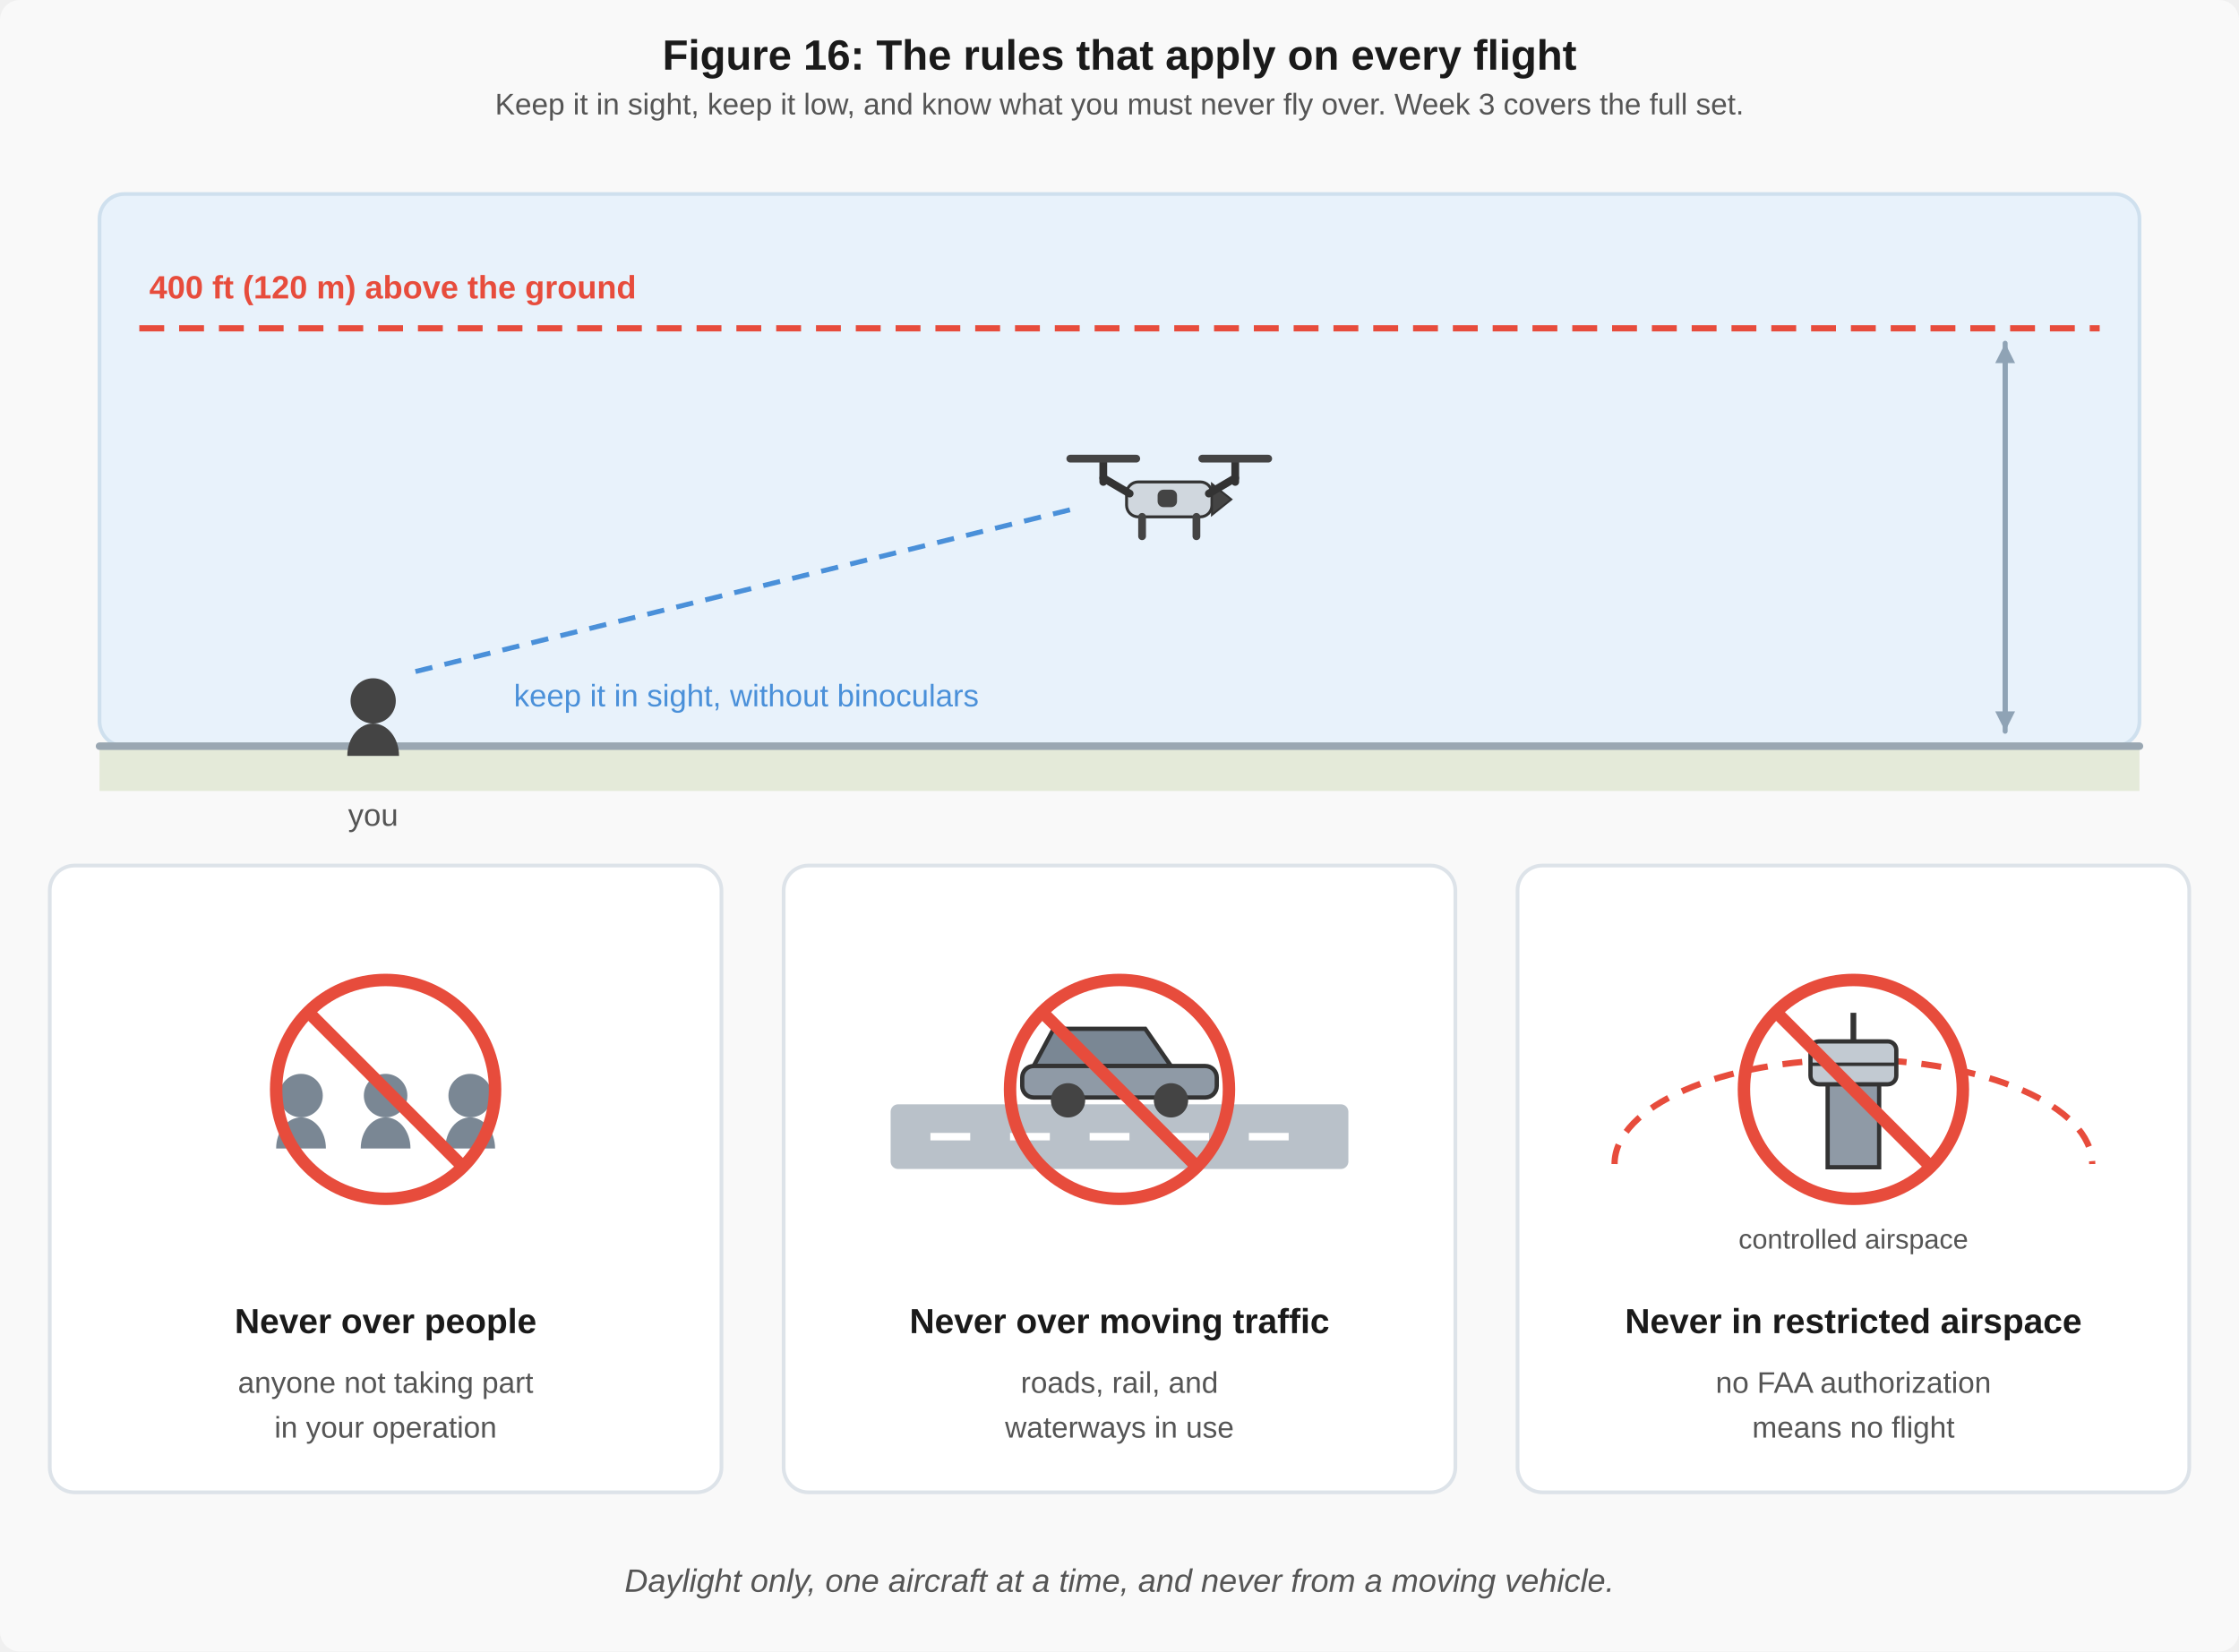
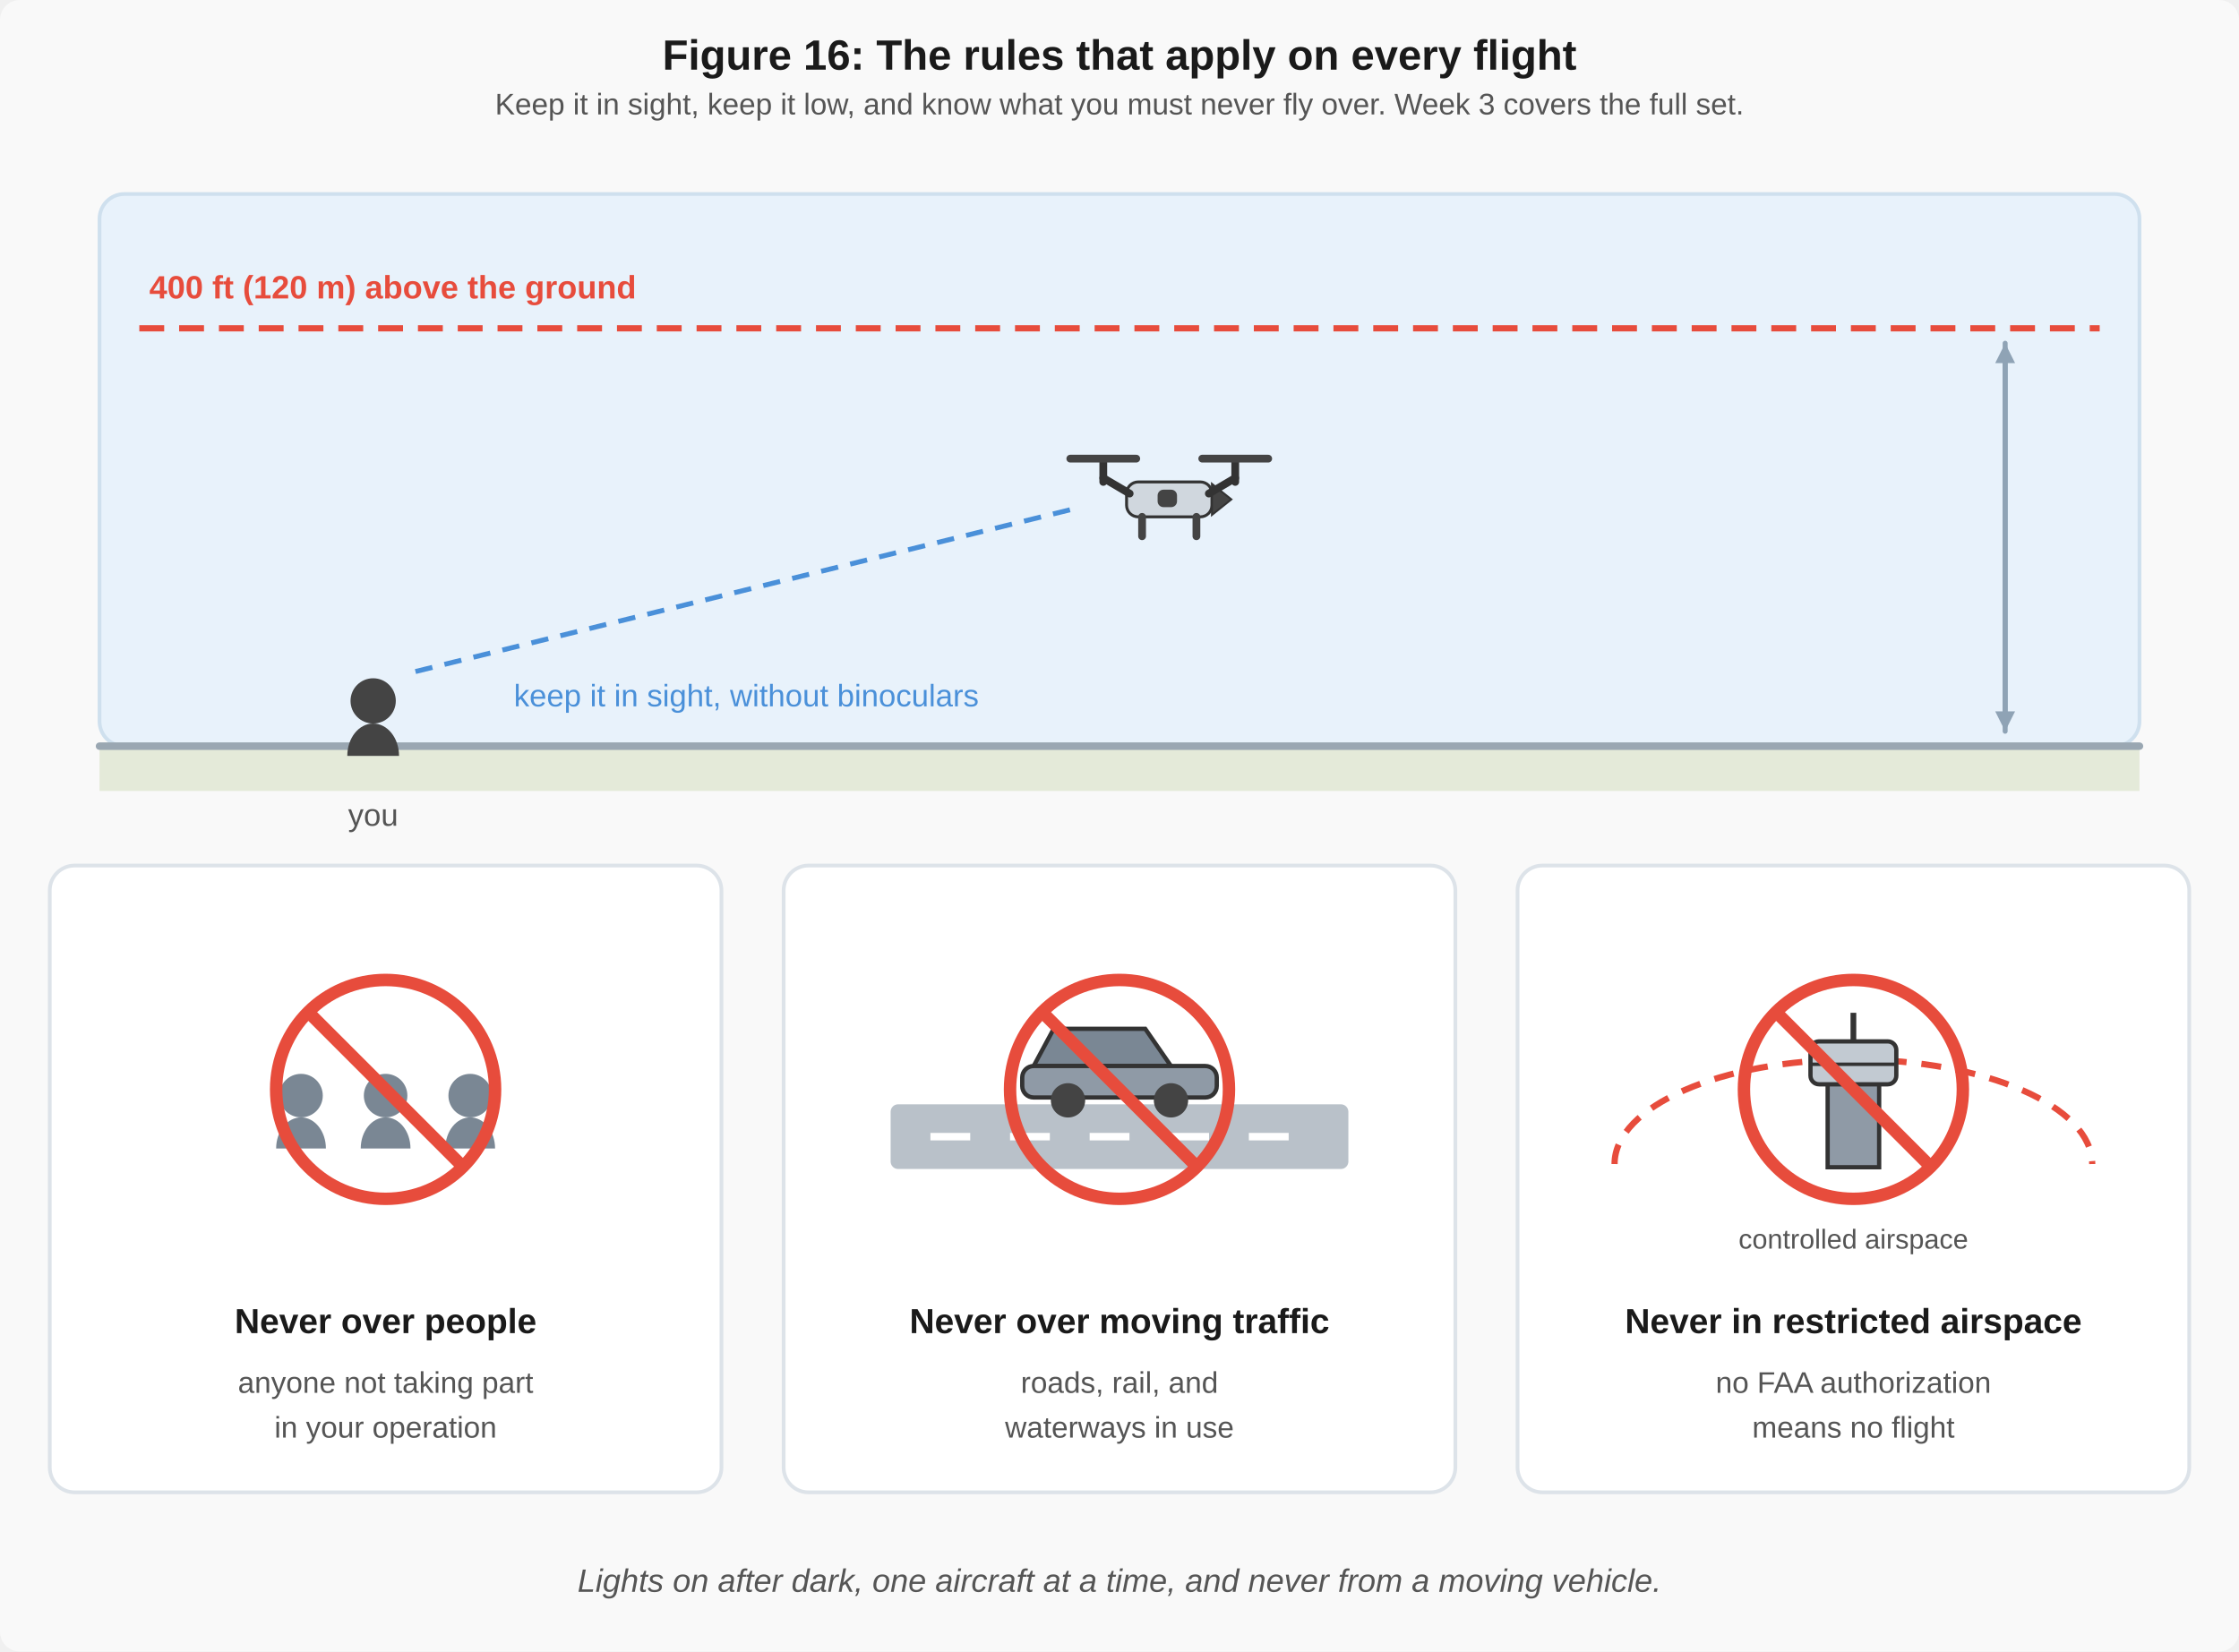
<svg xmlns="http://www.w3.org/2000/svg" viewBox="0 0 900 664" font-family="Arial, Helvetica, sans-serif" font-size="14">
  <rect x="0" y="0" width="900" height="664" fill="#f9f9f9" rx="8" />
  <text x="450.0" y="28" text-anchor="middle" font-size="17" font-weight="bold" fill="#1a1a1a">Figure 16: The rules that apply on every flight</text>
  <text x="450.0" y="46" text-anchor="middle" font-size="12" fill="#555555">Keep it in sight, keep it low, and know what you must never fly over. Week 3 covers the full set.</text>
  <rect x="40" y="78" width="820" height="222" rx="10" fill="#e8f2fb" stroke="#cfe0ee" stroke-width="1.5" />
  <rect x="40" y="300" width="820" height="18" fill="#e4ead9" />
  <line x1="40" y1="300" x2="860" y2="300" stroke="#9aa7b2" stroke-width="3" stroke-linecap="round" />
  <line x1="56" y1="132" x2="844" y2="132" stroke="#e74c3c" stroke-width="2.5" stroke-dasharray="10 6" />
  <text x="60" y="120" font-size="13" font-weight="bold" fill="#e74c3c">400 ft (120 m) above the ground</text>
  <g>
    <line x1="806" y1="294" x2="806.0" y2="146.0" stroke="#8fa3b5" stroke-width="2" stroke-linecap="round" />
    <polygon points="806,138 810.0,146.0 802.0,146.0" fill="#8fa3b5" />
  </g>
  <g>
    <line x1="806" y1="138" x2="806.0" y2="286.0" stroke="#8fa3b5" stroke-width="2" stroke-linecap="round" />
    <polygon points="806,294 802.0,286.0 810.0,286.0" fill="#8fa3b5" />
  </g>
  <g transform="translate(150,300)">
    <g transform="scale(1.3)">
      <circle cx="0" cy="-14" r="7" fill="#444444" />
      <path d="M-8,3 a8,10 0 0,1 16,0 z" fill="#444444" />
    </g>
  </g>
  <text x="150" y="332" text-anchor="middle" font-size="12.5" fill="#555555">you</text>
  <g transform="translate(470,200)">
    <g transform="scale(0.78)">
      <g>
        <rect x="-22" y="-8" width="44" height="18" rx="6" fill="#d0d7de" stroke="#333333" stroke-width="1.5" />
        <polygon points="22,-7 32,1 22,9" fill="#444444" stroke="#333333" stroke-width="1" />
        <line x1="-34" y1="-8" x2="-34" y2="-18" stroke="#333333" stroke-width="4" stroke-linecap="round" />
        <line x1="-51" y1="-20" x2="-17" y2="-20" stroke="#444444" stroke-width="4" stroke-linecap="round" />
        <line x1="-20.4" y1="-2" x2="-34" y2="-10" stroke="#333333" stroke-width="4" stroke-linecap="round" />
        <line x1="34" y1="-8" x2="34" y2="-18" stroke="#333333" stroke-width="4" stroke-linecap="round" />
        <line x1="17" y1="-20" x2="51" y2="-20" stroke="#444444" stroke-width="4" stroke-linecap="round" />
        <line x1="20.4" y1="-2" x2="34" y2="-10" stroke="#333333" stroke-width="4" stroke-linecap="round" />
        <line x1="-14" y1="10" x2="-14" y2="20" stroke="#444444" stroke-width="4" stroke-linecap="round" />
        <line x1="14" y1="10" x2="14" y2="20" stroke="#444444" stroke-width="4" stroke-linecap="round" />
        <rect x="-6" y="-4" width="10" height="9" rx="3" fill="#444444" />
      </g>
    </g>
  </g>
  <line x1="167" y1="270" x2="434" y2="204" stroke="#4a90d9" stroke-width="2" stroke-dasharray="7 5" />
  <text x="300" y="284" text-anchor="middle" font-size="12.5" fill="#4a90d9">keep it in sight, without binoculars</text>
  <rect x="20.0" y="348" width="270" height="252" rx="10" fill="#ffffff" stroke="#dde3e9" stroke-width="1.5" />
  <g transform="translate(121,458)">
    <g transform="scale(1.25)">
      <circle cx="0" cy="-14" r="7" fill="#7a8794" />
      <path d="M-8,3 a8,10 0 0,1 16,0 z" fill="#7a8794" />
    </g>
  </g>
  <g transform="translate(155,458)">
    <g transform="scale(1.25)">
      <circle cx="0" cy="-14" r="7" fill="#7a8794" />
      <path d="M-8,3 a8,10 0 0,1 16,0 z" fill="#7a8794" />
    </g>
  </g>
  <g transform="translate(189,458)">
    <g transform="scale(1.25)">
      <circle cx="0" cy="-14" r="7" fill="#7a8794" />
      <path d="M-8,3 a8,10 0 0,1 16,0 z" fill="#7a8794" />
    </g>
  </g>
  <g>
    <circle cx="155" cy="438" r="44" fill="none" stroke="#e74c3c" stroke-width="5" />
    <line x1="125.08" y1="408.08" x2="184.92" y2="467.92" stroke="#e74c3c" stroke-width="5" stroke-linecap="round" />
  </g>
  <text x="155" y="536" text-anchor="middle" font-size="14" font-weight="bold" fill="#1a1a1a">Never over people</text>
  <text x="155" y="560" text-anchor="middle" font-size="12" fill="#555555">anyone not taking part</text>
  <text x="155" y="578" text-anchor="middle" font-size="12" fill="#555555">in your operation</text>
  <rect x="315.0" y="348" width="270" height="252" rx="10" fill="#ffffff" stroke="#dde3e9" stroke-width="1.5" />
  <rect x="358" y="444" width="184" height="26" rx="3" fill="#b9c1c9" />
  <g stroke="#ffffff" stroke-width="3">
    <line x1="374" y1="457" x2="390" y2="457" />
    <line x1="406" y1="457" x2="422" y2="457" />
    <line x1="438" y1="457" x2="454" y2="457" />
    <line x1="470" y1="457" x2="486" y2="457" />
    <line x1="502" y1="457" x2="518" y2="457" />
  </g>
  <g transform="translate(450,424)">
    <g transform="scale(1.15)">
      <path d="M-30,4 l7,-13 h32 l9,13 z" fill="#7a8794" stroke="#333333" stroke-width="1.5" />
      <rect x="-34" y="4" width="68" height="11" rx="4" fill="#8f9aa6" stroke="#333333" stroke-width="1.5" />
      <circle cx="-18" cy="16" r="6" fill="#444444" />
      <circle cx="18" cy="16" r="6" fill="#444444" />
    </g>
  </g>
  <g>
    <circle cx="450" cy="438" r="44" fill="none" stroke="#e74c3c" stroke-width="5" />
    <line x1="420.08" y1="408.08" x2="479.92" y2="467.92" stroke="#e74c3c" stroke-width="5" stroke-linecap="round" />
  </g>
  <text x="450" y="536" text-anchor="middle" font-size="14" font-weight="bold" fill="#1a1a1a">Never over moving traffic</text>
  <text x="450" y="560" text-anchor="middle" font-size="12" fill="#555555">roads, rail, and</text>
  <text x="450" y="578" text-anchor="middle" font-size="12" fill="#555555">waterways in use</text>
  <rect x="610.0" y="348" width="270" height="252" rx="10" fill="#ffffff" stroke="#dde3e9" stroke-width="1.5" />
  <path d="M649,468 a96,42 0 0,1 192,0" fill="none" stroke="#e74c3c" stroke-width="2.5" stroke-dasharray="8 6" />
  <g transform="translate(745,444)">
    <g transform="scale(1.15)">
      <rect x="-9" y="-8" width="18" height="30" fill="#8f9aa6" stroke="#333333" stroke-width="1.5" />
      <rect x="-15" y="-22" width="30" height="15" rx="3" fill="#c2cad2" stroke="#333333" stroke-width="1.5" />
      <line x1="-15" y1="-14" x2="15" y2="-14" stroke="#333333" stroke-width="1.2" />
      <line x1="0" y1="-22" x2="0" y2="-32" stroke="#333333" stroke-width="2" />
    </g>
  </g>
  <text x="745" y="502" text-anchor="middle" font-size="11" fill="#555555">controlled airspace</text>
  <g>
    <circle cx="745" cy="438" r="44" fill="none" stroke="#e74c3c" stroke-width="5" />
    <line x1="715.08" y1="408.08" x2="774.92" y2="467.92" stroke="#e74c3c" stroke-width="5" stroke-linecap="round" />
  </g>
  <text x="745" y="536" text-anchor="middle" font-size="14" font-weight="bold" fill="#1a1a1a">Never in restricted airspace</text>
  <text x="745" y="560" text-anchor="middle" font-size="12" fill="#555555">no FAA authorization</text>
  <text x="745" y="578" text-anchor="middle" font-size="12" fill="#555555">means no flight</text>
-   <text x="450" y="640" text-anchor="middle" font-size="13" font-style="italic" fill="#555555">Daylight only, one aircraft at a time, and never from a moving vehicle.</text>
+   <text x="450" y="640" text-anchor="middle" font-size="13" font-style="italic" fill="#555555">Lights on after dark, one aircraft at a time, and never from a moving vehicle.</text>
</svg>
